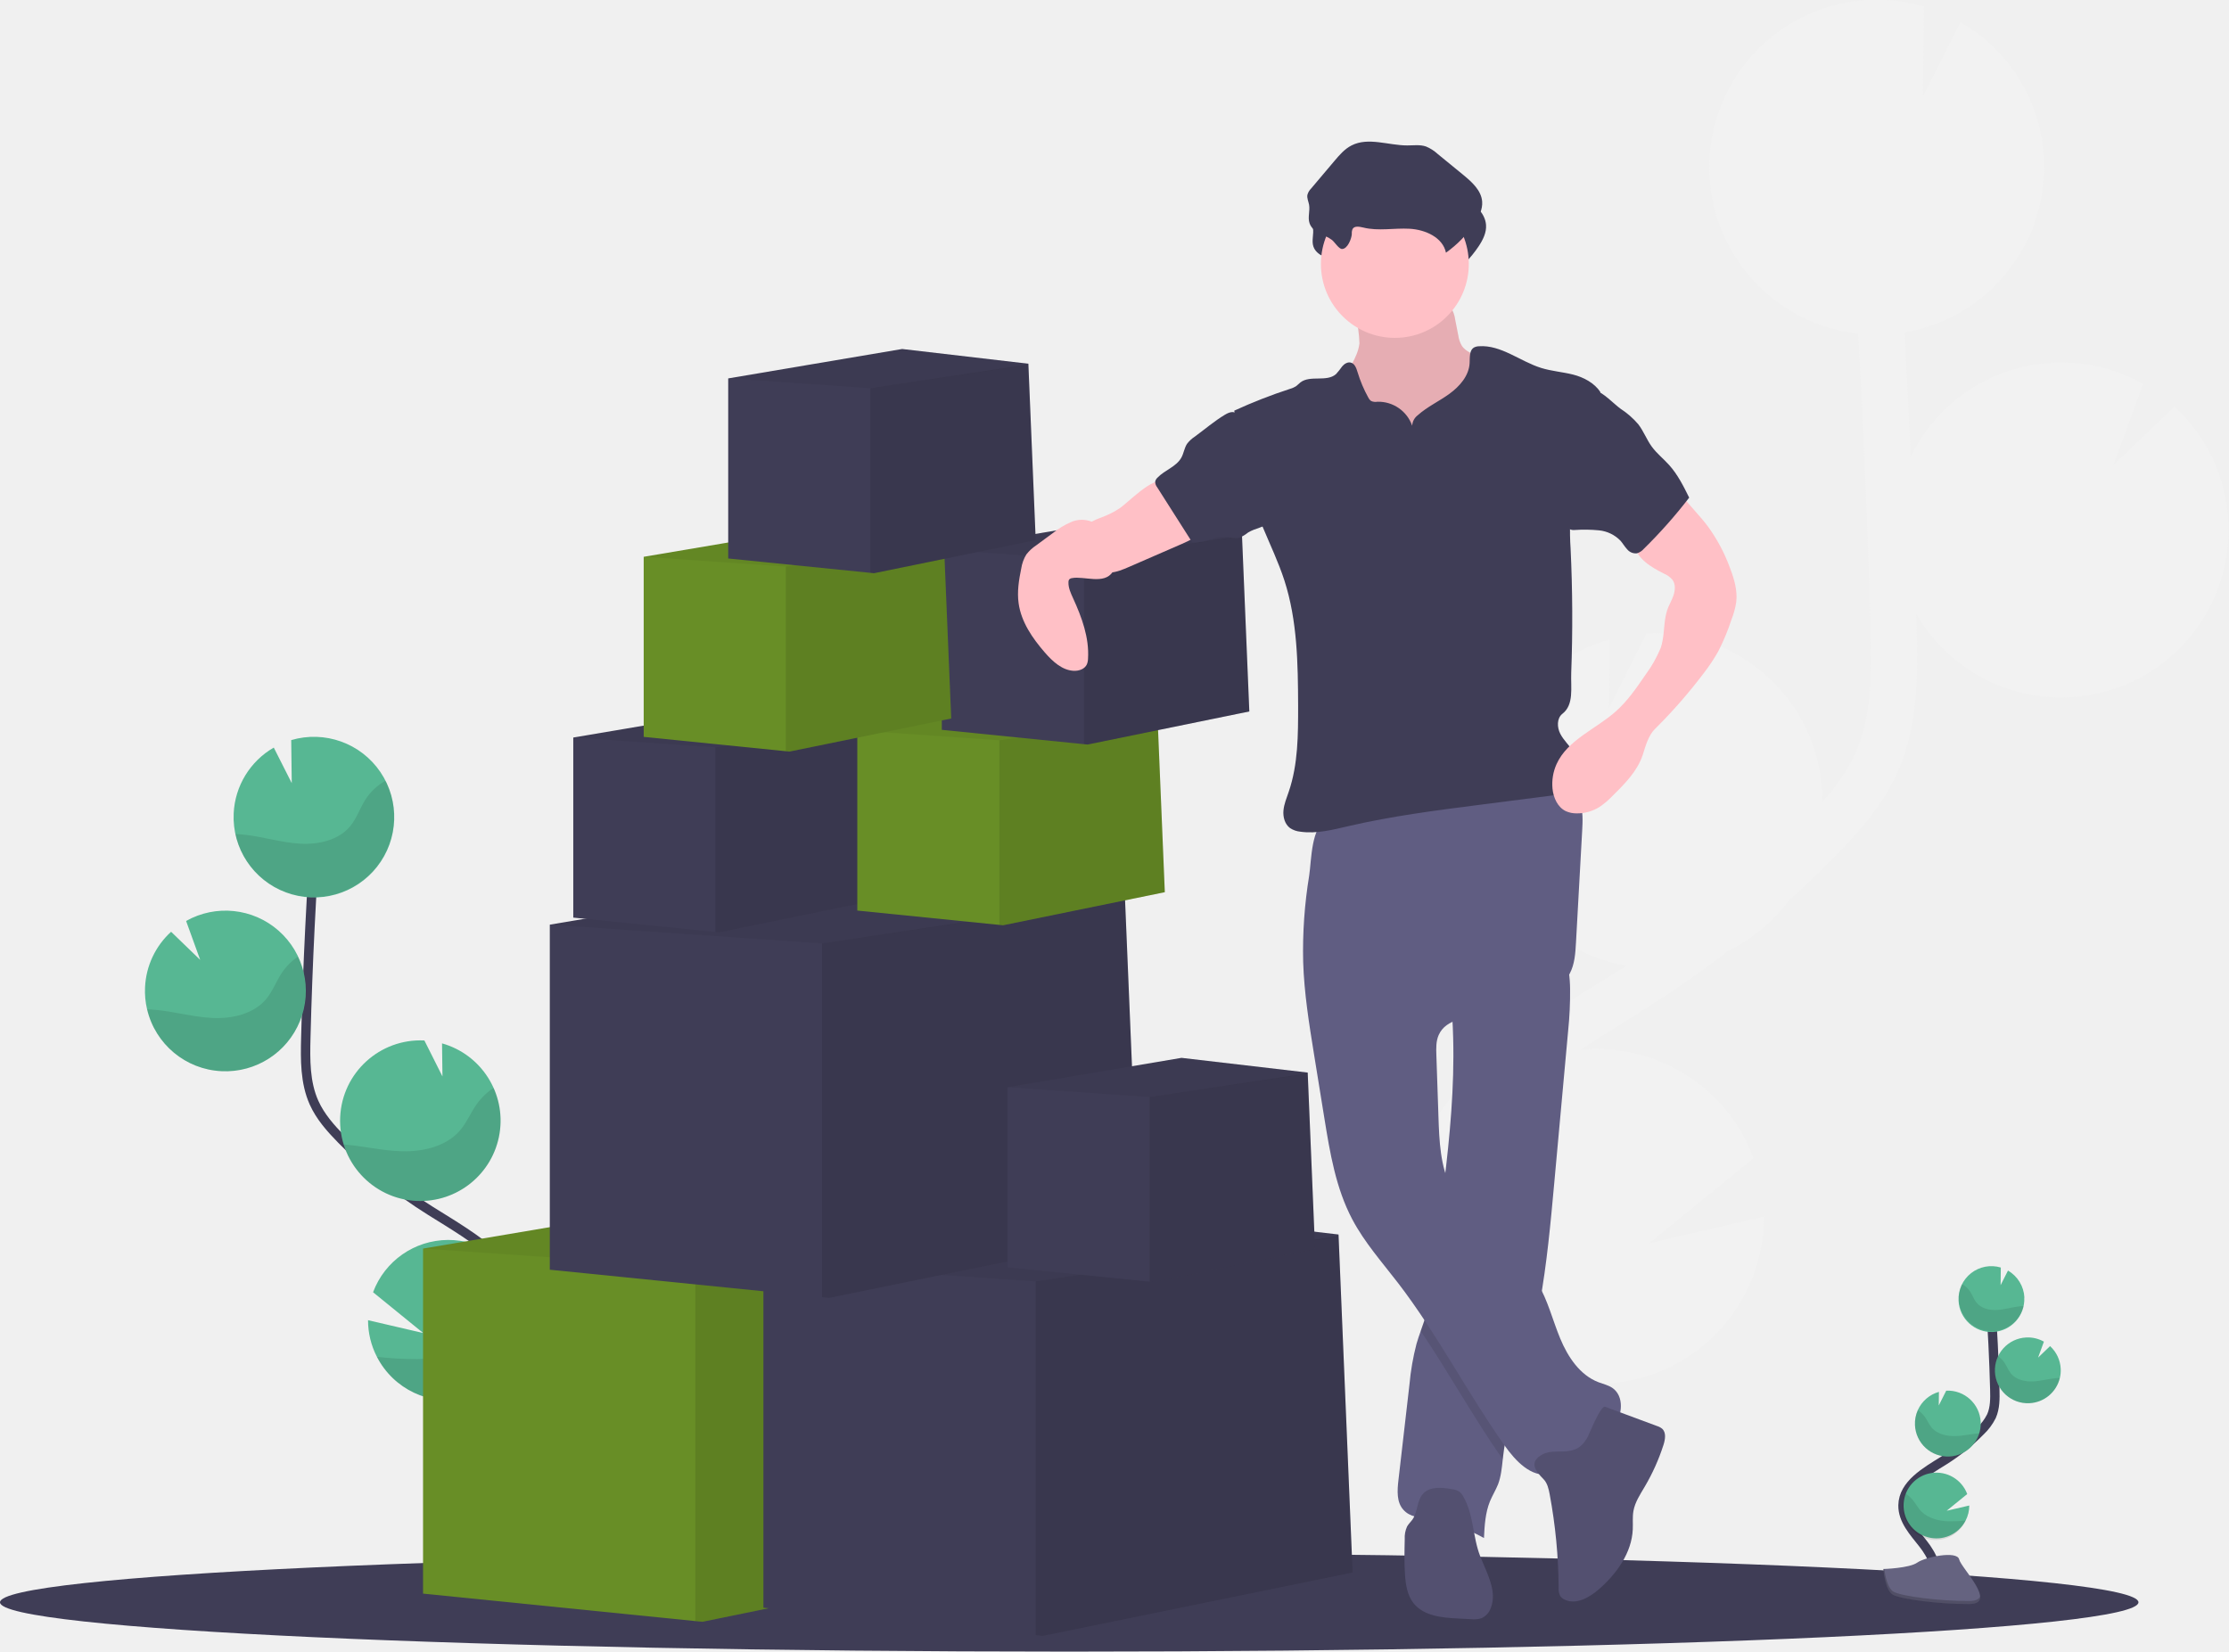
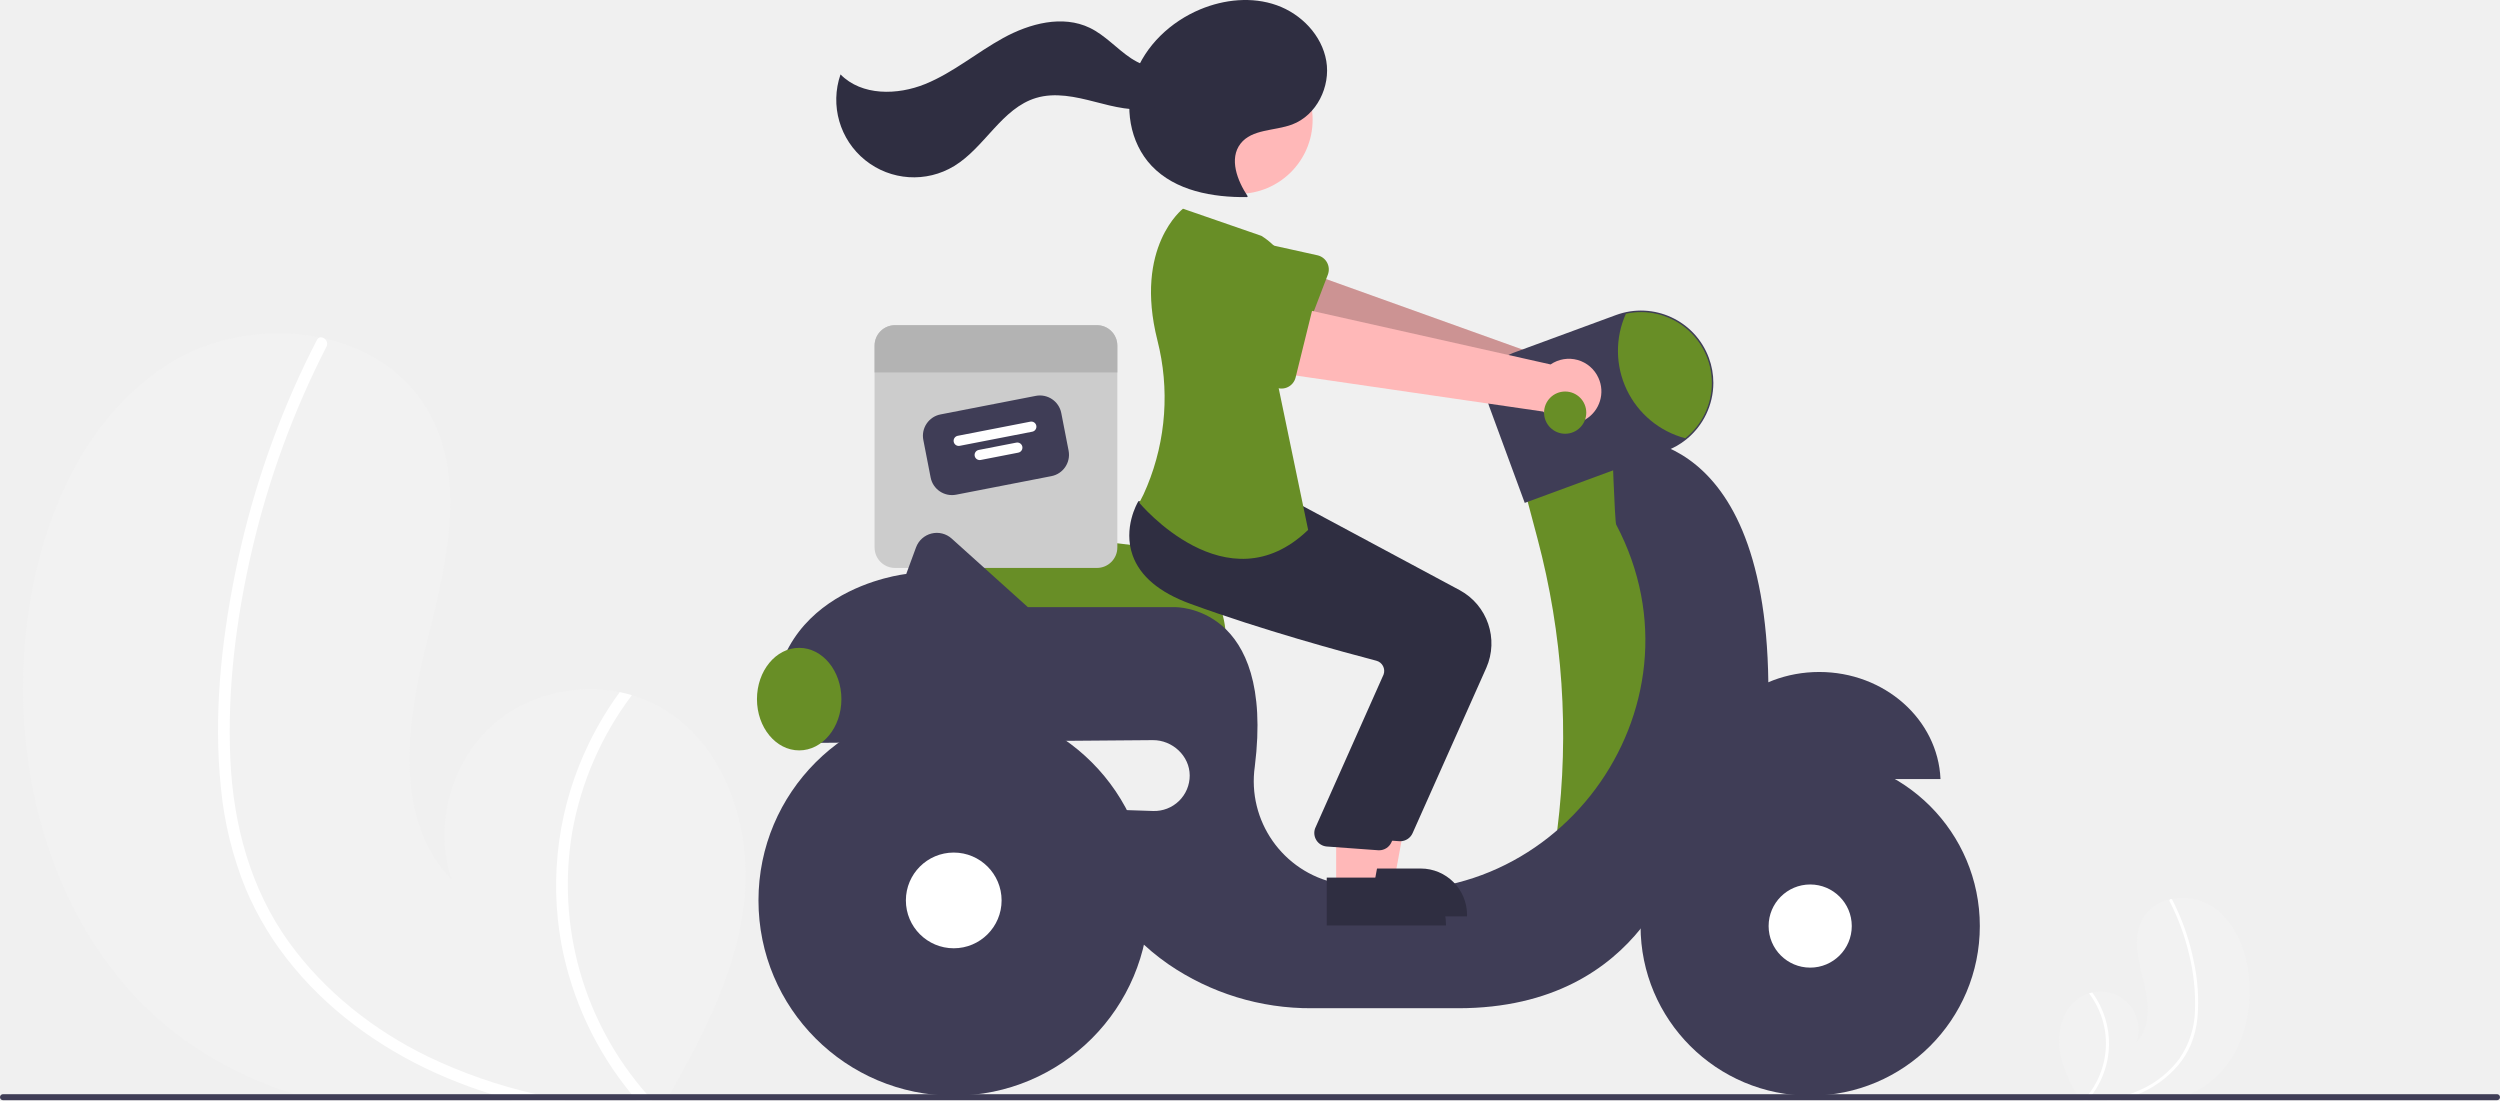
- <svg xmlns="http://www.w3.org/2000/svg" id="ab82d996-d758-4a94-9ad9-9e4bd5f70489" data-name="Layer 1" width="949.57" height="703.65" viewBox="0 0 949.57 703.65">
-   <path d="M808.53,515.61,816,511c.71-.45,1.41-.93,2.13-1.38a71.35,71.35,0,0,1-59.18-67,70.61,70.61,0,0,1,6.16-32.5,71.47,71.47,0,0,1,45.81-39.52l-.37,29.4,16.15-32a.64.64,0,0,1,.2,0,71.34,71.34,0,0,1,74.59,67.94c.06,1.36,0,2.7,0,4,5.62-6.41,10.72-13.28,14.1-20.81,6.84-15.25,7-32.52,6.43-53.51-1.08-41.6-2.87-83.51-5.21-125.3a71.3,71.3,0,0,1-63.35-67.49c-.1-2.19-.07-4.34,0-6.48,0-.53,0-1.07.08-1.6.14-2.07.33-4.12.65-6.14,0-.34.12-.66.18-1q.44-2.57,1.05-5.08c.16-.62.31-1.25.48-1.87.5-1.82,1-3.61,1.69-5.38.21-.59.46-1.16.68-1.74.51-1.3,1.06-2.58,1.64-3.85.31-.67.61-1.33.94-2,.08-.17.15-.34.24-.51l0,0a71.29,71.29,0,0,1,83.76-36.18l-.48,38.26,16-31.6a70.9,70.9,0,0,1,34,76.87h.08c-.11.51-.27,1-.39,1.5-.22.94-.46,1.87-.72,2.8-.34,1.19-.72,2.36-1.11,3.53-.3.87-.59,1.76-.92,2.62-.48,1.26-1,2.49-1.58,3.72-.32.72-.61,1.45-1,2.16q-1.37,2.76-3,5.4c-.37.61-.79,1.19-1.18,1.8-.76,1.18-1.53,2.35-2.36,3.49-.51.7-1.06,1.37-1.6,2.06-.78,1-1.58,2-2.41,2.91-.59.67-1.19,1.33-1.81,2-.87.92-1.77,1.81-2.7,2.69-.61.59-1.23,1.18-1.87,1.74-1.05.93-2.15,1.82-3.26,2.69-.56.44-1.1.9-1.68,1.32q-2.53,1.88-5.23,3.53c-.34.2-.7.37-1,.57-1.5.89-3,1.72-4.61,2.5-.67.33-1.37.62-2.06.93-1.29.58-2.59,1.14-3.92,1.65-.77.29-1.56.56-2.35.83-1.31.45-2.64.86-4,1.23-.8.22-1.59.44-2.4.63-1.46.35-2.95.64-4.45.89-.1,0-.19,0-.29.06q1.48,26.44,2.63,52.91a71.3,71.3,0,0,1,99-30.95l-12.61,34.55,25.94-24.91a71.14,71.14,0,0,1,23,49.26,69.82,69.82,0,0,1-1.81,19.65,71.31,71.31,0,0,1-131.17,19.43c0,1.79.13,3.59.18,5.38.47,18.52,1.06,41.56-8.17,62.14-6.25,13.95-16.32,25.28-26.27,35.43-6.47,6.61-13.18,13-20.06,19.19a71.34,71.34,0,0,1-25.76,21.42q-16.95,13.06-35.1,24.46L819,532.48c-6.79,4.21-13.75,8.53-20.58,13,1.2-.12,2.39-.25,3.61-.3a71.37,71.37,0,0,1,70.24,46.43L827.69,627.9l49-11.37a71.37,71.37,0,0,1-102.28,64.25c1.1,1.38,2.21,2.75,3.31,4.12,2.19,2.73,4.37,5.44,6.5,8.13,29,36.73,37.08,71.61,22.71,98.2l-17.46-9.44c14-25.88-7-59-20.83-76.46-2.09-2.64-4.23-5.3-6.39-8-18.53-23-39.53-49.12-39-81.13C724,568,770.89,538.93,808.53,515.61Z" transform="translate(-125.21 -98.18)" fill="#f2f2f2" />
-   <ellipse cx="455.5" cy="682.65" rx="455.5" ry="21" fill="#3f3d56" />
-   <path d="M948.7,773c3-5.51-.4-12.26-4.28-17.18s-8.61-10-8.51-16.29c.14-9,9.69-14.31,17.33-19.08a84.8,84.8,0,0,0,15.55-12.51,22.79,22.79,0,0,0,4.79-6.4c1.57-3.52,1.53-7.52,1.43-11.38q-.5-19.26-1.9-38.48" transform="translate(-125.21 -98.18)" fill="none" stroke="#3f3d56" stroke-miterlimit="10" stroke-width="4" />
-   <path d="M987.62,651a14.06,14.06,0,0,0-7-11.5l-3.14,6.22.09-7.52a14,14,0,0,0-18,14.12,14,14,0,0,0,28-1.32Z" transform="translate(-125.21 -98.18)" fill="#57b793" />
-   <path d="M962.59,746a14,14,0,1,1,.67-11.3l-8.76,7.13,9.64-2.24A14,14,0,0,1,962.59,746Z" transform="translate(-125.21 -98.18)" fill="#57b793" />
-   <path d="M955.66,718.71A14,14,0,0,1,941,705.34a13.8,13.8,0,0,1,1.21-6.39,14.06,14.06,0,0,1,9-7.78l-.07,5.79,3.18-6.3h0a14,14,0,0,1,1.31,28.05Z" transform="translate(-125.21 -98.18)" fill="#57b793" />
-   <path d="M989.73,696a14,14,0,0,1-1.32-28,13.9,13.9,0,0,1,7.52,1.78l-2.48,6.8,5.1-4.9a14,14,0,0,1,4.54,9.69,13.69,13.69,0,0,1-.36,3.86A14,14,0,0,1,989.73,696Z" transform="translate(-125.21 -98.18)" fill="#57b793" />
-   <path d="M985.73,654.7c-3.24.36-6.39,1.37-9.64,1.57s-6.82-.58-8.88-3.11c-1.11-1.36-1.66-3.08-2.6-4.56a10,10,0,0,0-3.53-3.33,14,14,0,1,0,26.24,9.32C986.78,654.61,986.25,654.65,985.73,654.7Z" transform="translate(-125.21 -98.18)" opacity="0.1" />
-   <path d="M989.73,696a14,14,0,0,1-13.35-20,10.4,10.4,0,0,1,2.82,2.83c1,1.51,1.6,3.25,2.78,4.64,2.18,2.57,5.92,3.41,9.31,3.25s6.65-1.11,10-1.42c.46,0,.94-.08,1.41-.09A14,14,0,0,1,989.73,696Z" transform="translate(-125.21 -98.18)" opacity="0.1" />
-   <path d="M955.66,718.71A14,14,0,0,1,941,705.34a13.8,13.8,0,0,1,1.21-6.39,11.52,11.52,0,0,1,3,2.85c1.09,1.54,1.77,3.31,3,4.73,2.37,2.64,6.35,3.57,9.94,3.48s6.82-.93,10.28-1.19A14.06,14.06,0,0,1,955.66,718.71Z" transform="translate(-125.21 -98.18)" opacity="0.1" />
-   <path d="M962.59,746A14,14,0,0,1,937,734.5a14.56,14.56,0,0,1,3.08,2.75c1.33,1.63,2.21,3.47,3.76,5,2.87,2.81,7.5,4,11.62,4.08A60.15,60.15,0,0,0,962.59,746Z" transform="translate(-125.21 -98.18)" opacity="0.1" />
-   <path d="M927.54,766.65s11.07-.34,14.41-2.72,17-5.22,17.87-1.4,16.65,19,4.14,19.06-29.06-2-32.39-4S927.54,766.65,927.54,766.65Z" transform="translate(-125.21 -98.18)" fill="#656380" />
-   <path d="M964.18,780.26c-12.5.1-29.06-2-32.39-4-2.53-1.54-3.55-7.09-3.88-9.65l-.37,0s.7,8.93,4,11,19.88,4.08,32.39,4c3.61,0,4.86-1.32,4.79-3.22C968.25,779.52,966.87,780.24,964.18,780.26Z" transform="translate(-125.21 -98.18)" opacity="0.2" />
-   <path d="M319.62,742.15c-7.26-13.44,1-29.9,10.44-41.88s21-24.44,20.75-39.71c-.36-21.94-23.64-34.89-42.24-46.52a206.29,206.29,0,0,1-37.93-30.49c-4.57-4.67-9-9.65-11.66-15.61-3.84-8.58-3.74-18.33-3.49-27.73q1.2-47,4.64-93.82" transform="translate(-125.21 -98.18)" fill="none" stroke="#3f3d56" stroke-miterlimit="10" stroke-width="4" />
-   <path d="M224.76,444.68a34.21,34.21,0,0,1,17.08-28l7.66,15.15-.23-18.34a34.22,34.22,0,1,1-24.51,31.22Z" transform="translate(-125.21 -98.18)" fill="#57b793" />
-   <path d="M285.78,676.24a34.2,34.2,0,0,0,64.59-14,33.76,33.76,0,0,0-2.23-13.88,34.22,34.22,0,0,0-64,.37l21.37,17.38L282,660.64A33.83,33.83,0,0,0,285.78,676.24Z" transform="translate(-125.21 -98.18)" fill="#57b793" />
-   <path d="M302.67,609.82a34.22,34.22,0,0,0,10.85-67.12l.18,14.09L306,541.46h-.09a34.22,34.22,0,0,0-3.19,68.37Z" transform="translate(-125.21 -98.18)" fill="#57b793" />
-   <path d="M219.61,554.55a34.22,34.22,0,1,0-15.12-64l6,16.57L198.1,495.15A34.06,34.06,0,0,0,187,518.77a33.37,33.37,0,0,0,.87,9.42A34.21,34.21,0,0,0,219.61,554.55Z" transform="translate(-125.21 -98.18)" fill="#57b793" />
-   <path d="M229.36,453.8c7.9.87,15.58,3.32,23.5,3.81s16.63-1.4,21.64-7.56c2.7-3.32,4.05-7.52,6.33-11.14a24.28,24.28,0,0,1,8.62-8.11,34.22,34.22,0,1,1-64,22.71C226.78,453.57,228.08,453.66,229.36,453.8Z" transform="translate(-125.21 -98.18)" opacity="0.1" />
-   <path d="M219.61,554.55a34.24,34.24,0,0,0,32.55-48.8,25.31,25.31,0,0,0-6.88,6.88c-2.44,3.68-3.91,7.93-6.78,11.31-5.33,6.26-14.43,8.31-22.69,7.94s-16.23-2.73-24.45-3.48c-1.14-.1-2.3-.18-3.45-.21A34.21,34.21,0,0,0,219.61,554.55Z" transform="translate(-125.21 -98.18)" opacity="0.1" />
-   <path d="M302.67,609.82a34.21,34.21,0,0,0,32.82-48.17,27.67,27.67,0,0,0-7.23,7c-2.66,3.75-4.32,8.07-7.43,11.53-5.77,6.43-15.47,8.7-24.22,8.49-8.47-.18-16.63-2.26-25.05-2.91A34.24,34.24,0,0,0,302.67,609.82Z" transform="translate(-125.21 -98.18)" opacity="0.1" />
-   <path d="M285.78,676.24a34.2,34.2,0,0,0,64.59-14,33.76,33.76,0,0,0-2.23-13.88,34.26,34.26,0,0,0-7.5,6.69c-3.25,4-5.4,8.46-9.16,12.16-7,6.86-18.29,9.7-28.34,10A146.77,146.77,0,0,1,285.78,676.24Z" transform="translate(-125.21 -98.18)" opacity="0.1" />
-   <polygon points="431.22 663.95 299.22 690.95 296.22 690.65 180.22 678.95 180.22 531.95 322.22 507.95 425.22 519.95 425.25 520.6 425.26 520.92 431.22 663.95" fill="#688e26" />
-   <polygon points="431.22 663.95 299.22 690.95 296.22 690.65 296.22 539.95 425.25 520.6 431.22 663.95" opacity="0.1" />
-   <polygon points="425.26 520.92 425.22 520.95 296.22 539.95 180.22 531.95 322.22 507.95 425.22 519.95 425.25 520.6 425.26 520.92" opacity="0.05" />
-   <polygon points="576.22 669.95 444.22 696.95 441.22 696.65 325.22 684.95 325.22 537.95 467.22 513.95 570.22 525.95 570.25 526.6 570.26 526.92 576.22 669.95" fill="#3f3d56" />
-   <polygon points="576.22 669.95 444.22 696.95 441.22 696.65 441.22 545.95 570.25 526.6 576.22 669.95" opacity="0.1" />
-   <polygon points="570.26 526.92 570.22 526.95 441.22 545.95 325.22 537.95 467.22 513.95 570.22 525.95 570.25 526.6 570.26 526.92" opacity="0.05" />
-   <polygon points="485.22 525.95 353.22 552.95 350.22 552.65 234.22 540.95 234.22 393.95 376.22 369.95 479.22 381.95 479.25 382.6 479.26 382.92 485.22 525.95" fill="#3f3d56" />
-   <polygon points="485.22 525.95 353.22 552.95 350.22 552.65 350.22 401.95 479.25 382.6 485.22 525.95" opacity="0.1" />
-   <polygon points="479.26 382.92 479.22 382.95 350.22 401.95 234.22 393.95 376.22 369.95 479.22 381.95 479.25 382.6 479.26 382.92" opacity="0.05" />
-   <polygon points="560.22 532.11 491.33 546.21 489.76 546.05 429.22 539.94 429.22 463.22 503.33 450.69 557.09 456.96 557.11 457.3 557.11 457.46 560.22 532.11" fill="#3f3d56" />
-   <polygon points="560.22 532.11 491.33 546.21 489.76 546.05 489.76 467.4 557.11 457.3 560.22 532.11" opacity="0.1" />
-   <polygon points="557.11 457.46 557.09 457.48 489.76 467.4 429.22 463.22 503.33 450.69 557.09 456.96 557.11 457.3 557.11 457.46" opacity="0.05" />
-   <polygon points="375.22 383.11 306.33 397.2 304.76 397.05 244.22 390.94 244.22 314.22 318.33 301.69 372.09 307.96 372.11 308.3 372.11 308.46 375.22 383.11" fill="#3f3d56" />
-   <polygon points="375.22 383.11 306.33 397.2 304.76 397.05 304.76 318.4 372.11 308.3 375.22 383.11" opacity="0.1" />
-   <polygon points="372.11 308.46 372.09 308.48 304.76 318.4 244.22 314.22 318.33 301.69 372.09 307.96 372.11 308.3 372.11 308.46" opacity="0.05" />
-   <polygon points="496.22 380.11 427.33 394.2 425.76 394.05 365.22 387.94 365.22 311.22 439.33 298.69 493.09 304.96 493.11 305.3 493.11 305.46 496.22 380.11" fill="#688e26" />
-   <polygon points="496.22 380.11 427.33 394.2 425.76 394.05 425.76 315.4 493.11 305.3 496.22 380.11" opacity="0.1" />
-   <polygon points="493.11 305.46 493.09 305.48 425.76 315.4 365.22 311.22 439.33 298.69 493.09 304.96 493.11 305.3 493.11 305.46" opacity="0.05" />
-   <polygon points="532.22 303.11 463.33 317.2 461.76 317.05 401.22 310.94 401.22 234.22 475.33 221.69 529.09 227.96 529.11 228.3 529.11 228.46 532.22 303.11" fill="#3f3d56" />
-   <polygon points="532.22 303.11 463.33 317.2 461.76 317.05 461.76 238.4 529.11 228.3 532.22 303.11" opacity="0.1" />
-   <polygon points="529.11 228.46 529.09 228.48 461.76 238.4 401.22 234.22 475.33 221.69 529.09 227.96 529.11 228.3 529.11 228.46" opacity="0.05" />
-   <path d="M704.35,244.45c-.73,6.5-5.69,11.74-7.53,18-2.76,9.45,2,19.6,8.56,27A59.77,59.77,0,0,0,747,309.19a17.91,17.91,0,0,0,6.88-.75,14.94,14.94,0,0,0,5.23-3.58c4.92-4.95,7.57-11.8,8.62-18.71s.65-13.94.24-20.91a11.83,11.83,0,0,0-.78-4.22,10.72,10.72,0,0,0-2.71-3.33,63,63,0,0,0-11.65-8.47c-1.8-1-3.73-2-4.88-3.73a12.21,12.21,0,0,1-1.51-4.47l-1.29-6.56a12.86,12.86,0,0,0-1.89-5.32c-2.27-3.06-6.62-3.48-10.43-3.63l-14-.55c-4.35-.17-10.07-1.42-14.32-.56-4,.79-2.65,4.45-1.93,7.77A56.18,56.18,0,0,1,704.35,244.45Z" transform="translate(-125.21 -98.18)" fill="#ffc0c6" />
-   <path d="M704.35,244.45c-.73,6.5-5.69,11.74-7.53,18-2.76,9.45,2,19.6,8.56,27A59.77,59.77,0,0,0,747,309.19a17.91,17.91,0,0,0,6.88-.75,14.94,14.94,0,0,0,5.23-3.58c4.92-4.95,7.57-11.8,8.62-18.71s.65-13.94.24-20.91a11.83,11.83,0,0,0-.78-4.22,10.72,10.72,0,0,0-2.71-3.33,63,63,0,0,0-11.65-8.47c-1.8-1-3.73-2-4.88-3.73a12.21,12.21,0,0,1-1.51-4.47l-1.29-6.56a12.86,12.86,0,0,0-1.89-5.32c-2.27-3.06-6.62-3.48-10.43-3.63l-14-.55c-4.35-.17-10.07-1.42-14.32-.56-4,.79-2.65,4.45-1.93,7.77A56.18,56.18,0,0,1,704.35,244.45Z" transform="translate(-125.21 -98.18)" opacity="0.1" />
-   <path d="M793.26,537.21l-5.94,65.12c-1.55,17.08-3.13,34.23-6.17,51.09-1,5.81-2.28,11.59-3.74,17.32-4.06,15.91-9.95,31.46-11.85,47.77-.06.47-.11,1-.16,1.43-.39,3.6-.73,7.24-2,10.6-1,2.49-2.41,4.76-3.44,7.22-2,4.92-2.32,10.36-2.57,15.69a67.64,67.64,0,0,0-23.29-8c-4-.59-8.35-1-11-4-3-3.26-2.65-8.25-2.15-12.63q2.36-20.4,4.7-40.78a106.28,106.28,0,0,1,3-17.32c.54-1.89,1.19-3.75,1.85-5.61.91-2.56,1.83-5.12,2.52-7.75A93.33,93.33,0,0,0,735,644.53c1.61-13.68,3.55-27.33,5.25-41l.09-.72c2.55-20.72,4.49-41.54,3.93-62.41-.08-3.09-.21-6.18-.41-9.28-.28-4.49-.69-6.87,3-9.68,4.11-3.1,9.52-5.27,14.22-7.3,2.53-1.1,30.39-11,31-8.82a54.29,54.29,0,0,1,2,14.22A158.22,158.22,0,0,1,793.26,537.21Z" transform="translate(-125.21 -98.18)" fill="#605d82" />
-   <path d="M781.15,653.42c-1,5.81-2.28,11.59-3.74,17.32-4.06,15.91-9.95,31.46-11.85,47.77-.06.47-.11,1-.16,1.43-12.42-17.74-22.88-36.82-35-54.75.91-2.56,1.83-5.12,2.52-7.75A93.33,93.33,0,0,0,735,644.53c1.61-13.68,3.55-27.33,5.25-41l.09-.72a42.47,42.47,0,0,0,3,8.41c8.14,16.54,27.48,24.9,36.94,40.73Q780.75,652.69,781.15,653.42Z" transform="translate(-125.21 -98.18)" opacity="0.1" />
-   <path d="M680.37,508c.41,13.26,2.53,26.41,4.65,39.51l4.37,27c2.39,14.8,4.89,29.89,11.89,43.14,5.24,9.92,12.78,18.38,19.61,27.27,16.78,21.86,29.39,46.63,45.3,69.13,4.63,6.54,11.24,13.62,19.13,12.25,5.18-.89,8.94-5.21,13-8.53,4.8-3.92,10.58-6.79,14.36-11.71s4.52-13.08-.6-16.58c-1.75-1.19-3.88-1.64-5.86-2.4-7.93-3-13.07-10.76-16.33-18.6s-5.25-16.25-9.6-23.54c-9.46-15.83-28.81-24.19-36.95-40.74-4.56-9.26-5-20-5.34-30.27l-.89-26.31c-.1-2.88-.17-5.87,1-8.5,3.11-7,12.51-7.66,20.13-8.55a68.75,68.75,0,0,0,24.67-7.78c4.39-2.37,8.67-5.39,11-9.79,2.14-4,2.43-8.71,2.68-13.25l2.64-47.69c.23-4.1.43-8.35-1-12.19-3.63-9.66-15.83-12.82-26.14-12.36-19.18.86-36.88,9.11-55,14.69-4.49,1.38-9,2.62-13.63,3.55-4,.81-9,.48-12.84,1.78-6.88,2.32-6.71,17.38-7.68,23.62A198.29,198.29,0,0,0,680.37,508Z" transform="translate(-125.21 -98.18)" fill="#605d82" />
-   <path d="M782.72,728.32c1.69,1.71,2.24,4.21,2.68,6.57a224.15,224.15,0,0,1,3.8,39.71,6.58,6.58,0,0,0,.71,3.6,4.59,4.59,0,0,0,1.87,1.5c4.89,2.33,10.56-.92,14.64-4.49,7.55-6.61,13.94-15.49,14.37-25.52.11-2.58-.18-5.19.27-7.74.66-3.78,2.87-7.07,4.81-10.37a88.05,88.05,0,0,0,8-17.82c.74-2.34,1.24-5.28-.6-6.91a6.43,6.43,0,0,0-2.17-1.13L809,697.52c-1.92-.71-6.68,11.52-7.43,12.86-1.85,3.27-3.69,5.12-7.4,5.88s-8.29-.34-11.83,1.55C776.34,721,779.33,724.91,782.72,728.32Z" transform="translate(-125.21 -98.18)" fill="#535070" />
-   <path d="M748.64,735.87a6.73,6.73,0,0,0-1.68-2.13,7.53,7.53,0,0,0-3.39-1.15c-4.2-.72-9.18-1.19-12.09,1.94-2.72,2.93-2.25,7.7-4.52,11-.72,1-1.7,1.9-2.32,3a11.26,11.26,0,0,0-1,5.38c-.12,5.09-.24,10.2.12,15.28.29,4.26,1,8.73,3.67,12.07,4.28,5.36,12,6.13,18.84,6.47l5.55.29a11,11,0,0,0,4.54-.42,7.45,7.45,0,0,0,3.92-4.31c2.89-7.18-1.68-14.91-4.5-22.11C752.53,752.89,753.11,743.7,748.64,735.87Z" transform="translate(-125.21 -98.18)" fill="#535070" />
-   <path d="M702.75,207.8a4.53,4.53,0,0,1,.31-2.14c.81-1.43,2.93-1,4.53-.64,6.43,1.62,13.21.15,19.84.53s14.09,3.69,15.42,10.19a48.21,48.21,0,0,0,12.23-12.56c1.84-2.75,3.44-5.9,3.19-9.2-.36-4.76-4.35-8.32-8-11.34l-11-9a16.71,16.71,0,0,0-4.94-3.14c-2.54-.87-5.32-.45-8-.45-8,0-16.58-3.65-23.71,0-3,1.53-5.23,4.16-7.39,6.72l-9.83,11.64a6.21,6.21,0,0,0-1.58,2.67c-.28,1.42.45,2.82.71,4.25.46,2.6-.66,5.38.2,7.88,1.43,4.14,6.47,4.73,9.55,7.11,1.14.88,2.94,3.89,4.31,3.85C701,214.12,702.68,209.72,702.75,207.8Z" transform="translate(-125.21 -98.18)" fill="#3f3d56" />
-   <circle cx="594.22" cy="112.45" r="31.5" fill="#ffc0c6" />
-   <path d="M726.81,279.56A15.26,15.26,0,0,0,712,269.34a4.45,4.45,0,0,1-2.74-.35,3.79,3.79,0,0,1-1.13-1.4,55.73,55.73,0,0,1-4.59-10.86c-.5-1.67-1.19-3.64-2.88-4.07-1.36-.35-2.75.53-3.66,1.6a35,35,0,0,1-2.62,3.29c-4,3.54-11,.31-15.19,3.56-.69.53-1.26,1.21-2,1.7a9.1,9.1,0,0,1-2.31,1A221.38,221.38,0,0,0,651,273.14c2.8,16.84,5.66,34,12.22,49.75,3.12,7.5,6.65,14.85,9.15,22.58,5.54,17.13,5.78,35.46,5.85,53.47,0,12.32,0,24.9-4,36.56-.9,2.64-2,5.26-2.25,8s.57,5.84,2.82,7.48a9.51,9.51,0,0,0,4.35,1.53c6.91,1,13.87-.82,20.67-2.4,18.23-4.22,36.83-6.64,55.38-9l31.1-4a18.19,18.19,0,0,0,6.44-1.67c5.69-3.11,6.23-11.67,2.69-17.11-1.69-2.61-4.08-4.75-5.51-7.51s-1.54-6.64.91-8.55c5-3.9,3.5-11.13,3.74-17.45q1-26.52-.27-53a103.72,103.72,0,0,1-.18-11c.35-6.22,1.89-12.31,3.43-18.36l9.45-37.2c-2.47-3.9-7.2-6.38-11.67-7.5s-9.14-1.45-13.55-2.82c-9-2.8-17.08-9.9-26.51-9.24a4.85,4.85,0,0,0-2.06.5c-2.12,1.21-1.79,4.27-1.92,6.71-.3,5.41-4.28,9.92-8.66,13.09s-9.4,5.47-13.43,9.08A6,6,0,0,0,726.81,279.56Z" transform="translate(-125.21 -98.18)" fill="#3f3d56" />
-   <path d="M602,314.85a37,37,0,0,1-6.62,3.41c-2.2.87-4.55,1.56-6.35,3.08a10.05,10.05,0,0,0-2.21,2.73A12.13,12.13,0,0,0,598,342.14c2.89-.15,5.62-1.32,8.27-2.47L628.49,330c3.76-1.63,7.82-3.53,9.6-7.23a1.74,1.74,0,0,0,.22-1.15,1.89,1.89,0,0,0-.92-1,49.77,49.77,0,0,1-12.93-12.2c-.91-1.24-2-4.16-3.32-4.91C616.44,300.9,605.77,312.41,602,314.85Z" transform="translate(-125.21 -98.18)" fill="#ffc0c6" />
-   <path d="M839.52,307l8.19,9.36c1.76,2,3.52,4,5.12,6.16a71.67,71.67,0,0,1,9.38,17.67c1.78,4.67,3.26,9.65,2.64,14.61a36,36,0,0,1-2.05,7.43,91.86,91.86,0,0,1-5.57,13.4A76.26,76.26,0,0,1,851,385a219.1,219.1,0,0,1-20.77,23.75c-2.8,2.77-4,7.26-5.19,11-2.25,6.91-7.6,12.3-12.77,17.4a35.19,35.19,0,0,1-5.49,4.72,17.8,17.8,0,0,1-10,2.84,11,11,0,0,1-4.49-.93c-3.54-1.68-5.34-5.77-5.71-9.67a20.7,20.7,0,0,1,1.72-10.36c4.7-10.41,16.77-14.92,25.3-22.52,5-4.45,8.83-10.05,12.61-15.58a54.05,54.05,0,0,0,6.37-11.17c1.9-5.09,1.16-11.11,2.83-16.27.7-2.19,2-4.16,2.71-6.33s.95-4.74-.38-6.61a9.55,9.55,0,0,0-3.71-2.72c-5.45-2.76-11.55-6.32-12.59-12.35a13.22,13.22,0,0,1,2.44-9.43,39,39,0,0,1,6.87-7.2C833.12,311.43,837.13,309.06,839.52,307Z" transform="translate(-125.21 -98.18)" fill="#ffc0c6" />
-   <path d="M596.74,327.91c-1.44-2.92-3.25-5.9-6.17-7.35a11.36,11.36,0,0,0-9,0,34.12,34.12,0,0,0-7.88,4.76l-7.06,5.21a17.37,17.37,0,0,0-4.19,3.87,16.11,16.11,0,0,0-2.18,6c-1,4.87-1.81,9.88-1.11,14.81,1.12,8,5.92,14.92,11.2,21,3.3,3.78,7.38,7.6,12.4,7.77,2.17.07,4.58-.79,5.48-2.76a6.83,6.83,0,0,0,.49-2.46c.54-8.88-2.64-17.55-6.34-25.64-1-2.2-2.08-4.48-2-6.89a1.86,1.86,0,0,1,.3-1.16,1.94,1.94,0,0,1,1.2-.59c5.07-1,13.81,2.94,17.36-2.69C601.54,338.07,598.38,331.22,596.74,327.91Z" transform="translate(-125.21 -98.18)" fill="#ffc0c6" />
-   <path d="M701.09,197.89a4.66,4.66,0,0,1,.32-2.14c.81-1.44,2.93-1,4.53-.64,6.43,1.62,13.21.15,19.84.53s14.08,3.69,15.42,10.19a48.53,48.53,0,0,0,12.23-12.56c1.84-2.76,3.44-5.91,3.19-9.21-.36-4.76-4.36-8.32-8-11.33l-11-9a16.66,16.66,0,0,0-4.93-3.14c-2.55-.87-5.32-.45-8-.45-8,0-16.58-3.65-23.71,0-3,1.53-5.23,4.16-7.39,6.72l-9.84,11.64a6.23,6.23,0,0,0-1.57,2.67c-.28,1.42.45,2.82.71,4.25.46,2.6-.66,5.38.2,7.87,1.43,4.15,6.47,4.74,9.55,7.12,1.14.88,2.94,3.89,4.31,3.85C699.32,204.21,701,199.81,701.09,197.89Z" transform="translate(-125.21 -98.18)" fill="#3f3d56" />
-   <path d="M634.19,284.21a13.06,13.06,0,0,0-3.3,3.07c-1.15,1.75-1.39,4-2.38,5.8-2.12,3.94-7.09,5.35-10.18,8.58a3.19,3.19,0,0,0-1,1.68,3.71,3.71,0,0,0,.83,2.42l14.94,23.48c5,.44,9.74-2.68,14.72-2.26,1.85.15,3.76.79,5.54.24a16.1,16.1,0,0,0,3.55-2.17c3-1.88,6.92-2.1,9.41-4.57s2.7-6.1,2.67-9.47a37.37,37.37,0,0,0-.89-8.7c-2.2-9-9.09-15.94-13.41-23.92-2.11-3.89-3.25-6.16-7.7-3.49S638.4,281.13,634.19,284.21Z" transform="translate(-125.21 -98.18)" fill="#3f3d56" />
-   <path d="M815.6,272.34a35.07,35.07,0,0,1,7.52,6.58c2.27,2.93,3.56,6.53,5.75,9.53s5,5.16,7.4,7.84c3.65,4.06,6.12,9,8.54,13.91A208.6,208.6,0,0,1,825.49,332a6.19,6.19,0,0,1-2.94,1.92,4.71,4.71,0,0,1-4.14-1.69c-1.08-1.12-1.84-2.52-2.87-3.69a14.75,14.75,0,0,0-9.13-4.41,62.72,62.72,0,0,0-10.35-.15,4,4,0,0,1-2.21-.37,3.65,3.65,0,0,1-1.2-1.38c-4-6.88-2.75-15.52-1.32-23.38l3.27-18a40.44,40.44,0,0,1,2.73-10c1.24-2.65,4-7.15,7.42-6.35S812.71,270.26,815.6,272.34Z" transform="translate(-125.21 -98.18)" fill="#3f3d56" />
-   <polygon points="405.22 306.11 336.33 320.2 334.76 320.05 274.22 313.94 274.22 237.22 348.33 224.69 402.09 230.96 402.11 231.3 402.11 231.46 405.22 306.11" fill="#688e26" />
-   <polygon points="405.22 306.11 336.33 320.2 334.76 320.05 334.76 241.4 402.11 231.3 405.22 306.11" opacity="0.1" />
-   <polygon points="402.11 231.46 402.09 231.48 334.76 241.4 274.22 237.22 348.33 224.69 402.09 230.96 402.11 231.3 402.11 231.46" opacity="0.05" />
-   <polygon points="441.22 230.11 372.33 244.21 370.76 244.05 310.22 237.94 310.22 161.22 384.33 148.69 438.09 154.96 438.11 155.3 438.11 155.46 441.22 230.11" fill="#3f3d56" />
-   <polygon points="441.22 230.11 372.33 244.21 370.76 244.05 370.76 165.4 438.11 155.3 441.22 230.11" opacity="0.1" />
-   <polygon points="438.11 155.46 438.09 155.48 370.76 165.4 310.22 161.22 384.33 148.69 438.09 154.96 438.11 155.3 438.11 155.46" opacity="0.05" />
+ <svg xmlns="http://www.w3.org/2000/svg" id="currentIllo" data-name="Layer 1" width="829" height="364.829" viewBox="0 0 829 364.829" class="injected-svg DownloadModal__ImageFile-sc-p17csy-5 iIfSkb grid_media">
+   <path d="M432.13,567.974c-2.85,22.33-13.33,42.76-24.51,62.44-.37.67-.75,1.33-1.14,2H290.28c-2.35-.61-4.67-1.28-6.98-2a127.027,127.027,0,0,1-36.69-18.05c-42.75-30.8-59.2-89-51.77-141.15,4.62-32.4,18.84-65.48,46.53-82.93,14.62-9.23,33.4-12.23,50.23-8.8.44.08.88.18,1.33.27,14.48,3.26,27.38,11.36,34.72,24.41,13.2,23.45,5.34,52.5-1.15,78.6-6.47,26.1-9.98,57.34,8.8,76.59-6.2-18.25-.08-40.02,14.73-52.36,11.19-9.31,26.77-12.8,40.98-9.91,1.36.29,2.7.62,4.02,1.02a44.598,44.598,0,0,1,9.17,3.84C426.35,514.315,435.32,542.805,432.13,567.974Z" transform="translate(-185.5 -267.5855)" fill="#f2f2f2" />
+   <path d="M363.23,630.414c3.22.75,6.45,1.41,9.7,2H355.36c-2.3-.62-4.59-1.28-6.86-2q-7.485-2.34-14.74-5.37c-19.4-8.14-37.27-20.36-50.79-36.62a103.371,103.371,0,0,1-16.02-26.17,118.856,118.856,0,0,1-8.2-33.49c-2.45-23.6.05-47.85,4.72-71.03a296.451,296.451,0,0,1,23.16-69.47q1.905-3.975,3.94-7.9a1.542,1.542,0,0,1,1.03-.88,1.777,1.777,0,0,1,1.33.27,2.106,2.106,0,0,1,.83,2.78,293.039,293.039,0,0,0-24.58,66.96c-5.32,22.67-8.34,46.39-7.31,69.7.98,21.78,6.67,43.2,19.58,61.01,11.79,16.26,28.07,29.08,46.08,37.81A169.131,169.131,0,0,0,363.23,630.414Z" transform="translate(-185.5 -267.5855)" fill="#fff" />
+   <path d="M401.79,632.414h-5.18c-.58-.66-1.14-1.33-1.69-2a110.411,110.411,0,0,1-23.24-49.66,107.734,107.734,0,0,1,9.29-67.05,110.241,110.241,0,0,1,10.04-16.62c1.36.29,2.7.62,4.02,1.02a106.056,106.056,0,0,0-19.77,45.34A105.095,105.095,0,0,0,400,630.414C400.58,631.084,401.18,631.755,401.79,632.414Z" transform="translate(-185.5 -267.5855)" fill="#fff" />
+   <path d="M868.429,615.408c.752,5.893,3.518,11.285,6.469,16.479.098.177.198.351.301.528h30.667c.62-.161,1.232-.338,1.842-.528a33.525,33.525,0,0,0,9.683-4.764c11.283-8.129,15.624-23.489,13.663-37.252-1.219-8.551-4.972-17.281-12.28-21.887a18.437,18.437,0,0,0-13.257-2.322c-.116.021-.232.048-.351.071a13.68,13.68,0,0,0-9.163,6.442c-3.484,6.189-1.409,13.856.303,20.744,1.708,6.888,2.634,15.133-2.322,20.214a12.644,12.644,0,0,0-14.703-16.434c-.359.077-.713.164-1.061.269a11.771,11.771,0,0,0-2.42,1.013C869.955,601.246,867.587,608.765,868.429,615.408Z" transform="translate(-185.5 -267.5855)" fill="#f2f2f2" />
+   <path d="M886.613,631.887c-.85.198-1.702.372-2.56.528h4.637c.607-.164,1.211-.338,1.81-.528q1.976-.618,3.89-1.417a34.9,34.9,0,0,0,13.404-9.665,27.282,27.282,0,0,0,4.228-6.907,31.368,31.368,0,0,0,2.164-8.839,62.858,62.858,0,0,0-1.246-18.746,78.238,78.238,0,0,0-6.112-18.334q-.503-1.049-1.04-2.085a.407.407,0,0,0-.272-.232.469.469,0,0,0-.351.071.556.556,0,0,0-.219.734,77.338,77.338,0,0,1,6.487,17.672,68.022,68.022,0,0,1,1.929,18.395,29.351,29.351,0,0,1-5.168,16.102,32.486,32.486,0,0,1-12.161,9.979A44.637,44.637,0,0,1,886.613,631.887Z" transform="translate(-185.5 -267.5855)" fill="#fff" />
+   <path d="M876.437,632.415h1.367c.153-.174.301-.351.446-.528a29.14,29.14,0,0,0,6.134-13.106,28.433,28.433,0,0,0-2.452-17.696,29.095,29.095,0,0,0-2.65-4.386c-.359.077-.713.164-1.061.269a27.99,27.99,0,0,1,5.218,11.966,27.737,27.737,0,0,1-6.529,22.953C876.756,632.064,876.598,632.24,876.437,632.415Z" transform="translate(-185.5 -267.5855)" fill="#fff" />
+   <path d="M592.01,480.094h-95.981L495.011,450.583a8.86,8.86,0,0,1,9.931-9.099l55.854,6.839h.007a31.291,31.291,0,0,1,31.206,31.27Z" transform="translate(-185.5 -267.5855)" fill="#688e26" />
+   <path d="M549.231,375.414H482.289a6.777,6.777,0,0,0-6.779,6.779v66.942a6.777,6.777,0,0,0,6.779,6.779h66.942a6.777,6.777,0,0,0,6.779-6.779V382.193A6.777,6.777,0,0,0,549.231,375.414Z" transform="translate(-185.5 -267.5855)" fill="#ccc" />
+   <path d="M534.154,425.471l-31.606,6.155a7.211,7.211,0,0,1-8.447-5.693L491.672,413.457a7.211,7.211,0,0,1,5.693-8.447l31.606-6.155a7.211,7.211,0,0,1,8.447,5.693l2.43,12.476A7.211,7.211,0,0,1,534.154,425.471Z" transform="translate(-185.5 -267.5855)" fill="#3f3d56" />
+   <path d="M527.831,410.732l-24.121,4.697a1.695,1.695,0,0,1-.648-3.327l24.121-4.697a1.695,1.695,0,0,1,.648,3.327Z" transform="translate(-185.5 -267.5855)" fill="#fff" />
+   <path d="M523.143,417.688l-12.476,2.43a1.695,1.695,0,0,1-.648-3.327l12.476-2.43a1.695,1.695,0,1,1,.648,3.327Z" transform="translate(-185.5 -267.5855)" fill="#fff" />
+   <path d="M556.01,382.193v8.897h-80.5v-8.897a6.777,6.777,0,0,1,6.779-6.779h66.942A6.777,6.777,0,0,1,556.01,382.193Z" transform="translate(-185.5 -267.5855)" fill="#b3b3b3" />
+   <path d="M716.761,393.877a10.743,10.743,0,0,0-15.193-6.365l-92.097-33.043-4.056,23.007,91.803,25.245a10.801,10.801,0,0,0,19.543-8.845Z" transform="translate(-185.5 -267.5855)" fill="#ffb8b8" />
+   <path d="M716.761,393.877a10.743,10.743,0,0,0-15.193-6.365l-92.097-33.043-4.056,23.007,91.803,25.245a10.801,10.801,0,0,0,19.543-8.845Z" transform="translate(-185.5 -267.5855)" opacity="0.2" />
+   <path d="M625.817,358.662l-8.697,22.72a4.817,4.817,0,0,1-6.861,2.476l-21.136-11.896a13.377,13.377,0,0,1,9.637-24.959l23.602,5.235a4.817,4.817,0,0,1,3.454,6.424Z" transform="translate(-185.5 -267.5855)" fill="#688e26" />
+   <path d="M724.01,414.914l-33,15,4.333,16.311a253.735,253.735,0,0,1,6.54,96.65v0l24.128,5.039,20-51-7-58Z" transform="translate(-185.5 -267.5855)" fill="#688e26" />
+   <path d="M788.76,490.414c-21.682,0-39.352,15.762-40.209,35.5h80.418C828.111,506.176,810.442,490.414,788.76,490.414Z" transform="translate(-185.5 -267.5855)" fill="#3f3d56" />
+   <path d="M771.881,493.816c-1.128-89.098-51.872-80.902-51.872-80.902s.949,27.733,1.405,28.596c32.335,61.18-21.03,132.904-88.96,119.709q-1.921-.373-3.691-.757a34.581,34.581,0,0,1-27.163-38.763c6.692-53.736-26.591-52.785-26.591-52.785H526.343l-25.273-22.746a7.347,7.347,0,0,0-11.809,2.921l-3.251,8.825s-48,5-44,52h14.84a29.967,29.967,0,0,0,.16,4l110.751-.9c6.492-.053,12.222,5.208,12.249,11.7a11.753,11.753,0,0,1-12.144,11.796l-17.855-.595c-5.5,24.5,8,41,22.875,51.375a83.148,83.148,0,0,0,47.618,14.625h48.507c63,0,74-53,74-53C776.01,534.914,771.881,493.816,771.881,493.816Z" transform="translate(-185.5 -267.5855)" fill="#3f3d56" />
+   <circle cx="600.26" cy="307.079" r="56.25" fill="#3f3d56" />
+   <circle cx="600.26" cy="307.079" r="13.787" fill="#fff" />
+   <circle cx="316.26" cy="298.579" r="64.75" fill="#3f3d56" />
+   <circle cx="316.26" cy="298.579" r="15.87" fill="#fff" />
+   <path d="M691.104,434.347,679.23,402.097a13.638,13.638,0,0,1,8.087-17.511l34.04-12.531a23.998,23.998,0,0,1,30.812,14.227,23.845,23.845,0,0,1,1.481,8.292,24.189,24.189,0,0,1-8.988,18.73,23.813,23.813,0,0,1-6.72,3.789Z" transform="translate(-185.5 -267.5855)" fill="#3f3d56" />
+   <path d="M753.15,394.574a23.549,23.549,0,0,1-8.8,18.34,29.988,29.988,0,0,1-19.7-41.3,23.505,23.505,0,0,1,28.5,22.96Z" transform="translate(-185.5 -267.5855)" fill="#688e26" />
+   <ellipse cx="265.01" cy="231.829" rx="14" ry="17" fill="#688e26" />
+   <polygon points="450.071 292.005 462.331 292.005 468.164 260.208 450.069 260.209 450.071 292.005" fill="#ffb8b8" />
+   <path d="M632.444,555.588l24.144-.001h.001a15.386,15.386,0,0,1,15.386,15.386v.5l-39.531.001Z" transform="translate(-185.5 -267.5855)" fill="#2f2e41" />
+   <path d="M649.801,546.54q-.214,0-.43-.021l-16.967-1.235a4.5,4.5,0,0,1-3.809-6.029l22.707-51.015a3.498,3.498,0,0,0-.196-2.799,3.451,3.451,0,0,0-2.211-1.76c-10.677-2.791-38.072-10.223-61.786-18.918-10.16-3.726-16.559-9.109-19.019-16.002-3.243-9.087,1.555-17.374,1.76-17.722l.161-.272,22.315,2.028,24.191,2.058,53.013,28.428a20.086,20.086,0,0,1,8.819,25.784L653.908,543.873A4.497,4.497,0,0,1,649.801,546.54Z" transform="translate(-185.5 -267.5855)" fill="#2f2e41" />
+   <circle cx="410.705" cy="39.72" r="24.561" fill="#ffb8b8" />
+   <polygon points="443.071 295.005 455.331 295.005 461.164 263.208 443.069 263.209 443.071 295.005" fill="#ffb8b8" />
+   <path d="M625.444,558.588l24.144-.001h.001a15.386,15.386,0,0,1,15.386,15.386v.5l-39.531.001Z" transform="translate(-185.5 -267.5855)" fill="#2f2e41" />
+   <path d="M642.801,549.54q-.214,0-.43-.021l-16.967-1.235a4.5,4.5,0,0,1-3.809-6.029l22.707-51.015a3.498,3.498,0,0,0-.196-2.799,3.451,3.451,0,0,0-2.211-1.76c-10.677-2.791-38.072-10.223-61.786-18.918-10.16-3.726-16.559-9.109-19.019-16.002-3.243-9.087,1.555-17.374,1.76-17.722l.161-.272,22.315,2.028,24.191,2.058,53.013,28.428a20.086,20.086,0,0,1,8.819,25.784L646.908,546.873A4.497,4.497,0,0,1,642.801,549.54Z" transform="translate(-185.5 -267.5855)" fill="#2f2e41" />
+   <path d="M603.78,345.794l-26-9s-16.322,12.54-8.481,43.649a77.012,77.012,0,0,1-3.4,48.32,49.779,49.779,0,0,1-2.619,5.531s29,35,56,9l-10.5-50.5S625.28,359.294,603.78,345.794Z" transform="translate(-185.5 -267.5855)" fill="#688e26" />
+   <path d="M599.255,332.702c-3.496-5.232-6.254-12.488-2.406-17.466,3.799-4.914,11.292-4.19,17.111-6.365,8.104-3.029,12.804-12.549,11.338-21.076s-8.31-15.594-16.464-18.486-17.348-1.951-25.333,1.379c-9.829,4.1-18.261,12.03-21.797,22.076s-1.646,22.108,5.689,29.83c7.864,8.278,20.206,10.485,31.623,10.351" transform="translate(-185.5 -267.5855)" fill="#2f2e41" />
+   <path d="M576.408,288.069c-4.405,3.586-11.125,1.993-15.854-1.154s-8.565-7.628-13.681-10.096c-9.019-4.35-19.924-1.458-28.702,3.36s-16.559,11.475-25.831,15.256-21.104,3.968-28.125-3.172a25.732,25.732,0,0,0,37.71,30.371c10.159-6.188,15.771-19.164,27.166-22.579,6.306-1.89,13.076-.368,19.449,1.281s13.018,3.43,19.449,2.027,12.447-7.183,11.629-13.715Z" transform="translate(-185.5 -267.5855)" fill="#2f2e41" />
+   <path d="M715.538,392.877a10.743,10.743,0,0,0-15.863-4.442L604.206,367.008l-1.187,23.332,94.217,13.726a10.801,10.801,0,0,0,18.302-11.189Z" transform="translate(-185.5 -267.5855)" fill="#ffb8b8" />
+   <path d="M620.945,369.151l-5.827,23.62a4.817,4.817,0,0,1-6.503,3.303l-22.443-9.198a13.377,13.377,0,0,1,6.484-25.957l24.068,2.283a4.817,4.817,0,0,1,4.22,5.949Z" transform="translate(-185.5 -267.5855)" fill="#688e26" />
+   <circle cx="519.01" cy="136.829" r="7" fill="#688e26" />
+   <path d="M1014.5,631.414a1.003,1.003,0,0,1-1,1h-827a1,1,0,0,1,0-2h827A1.003,1.003,0,0,1,1014.5,631.414Z" transform="translate(-185.5 -267.5855)" fill="#3f3d56" />
</svg>
